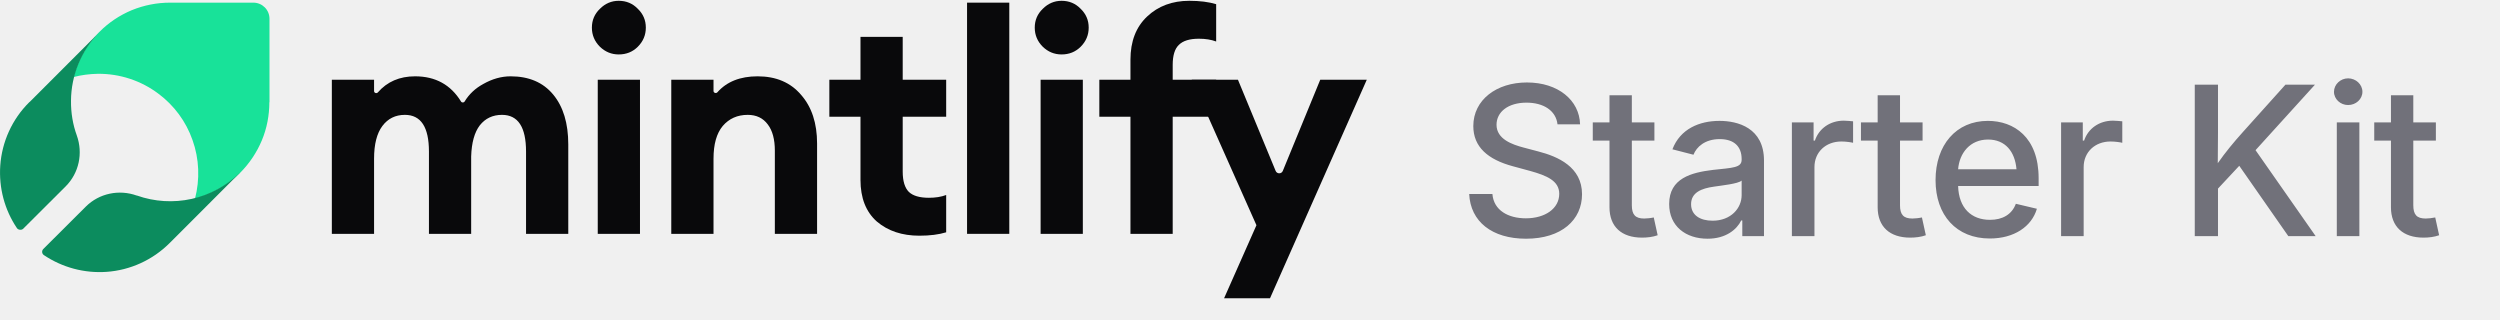
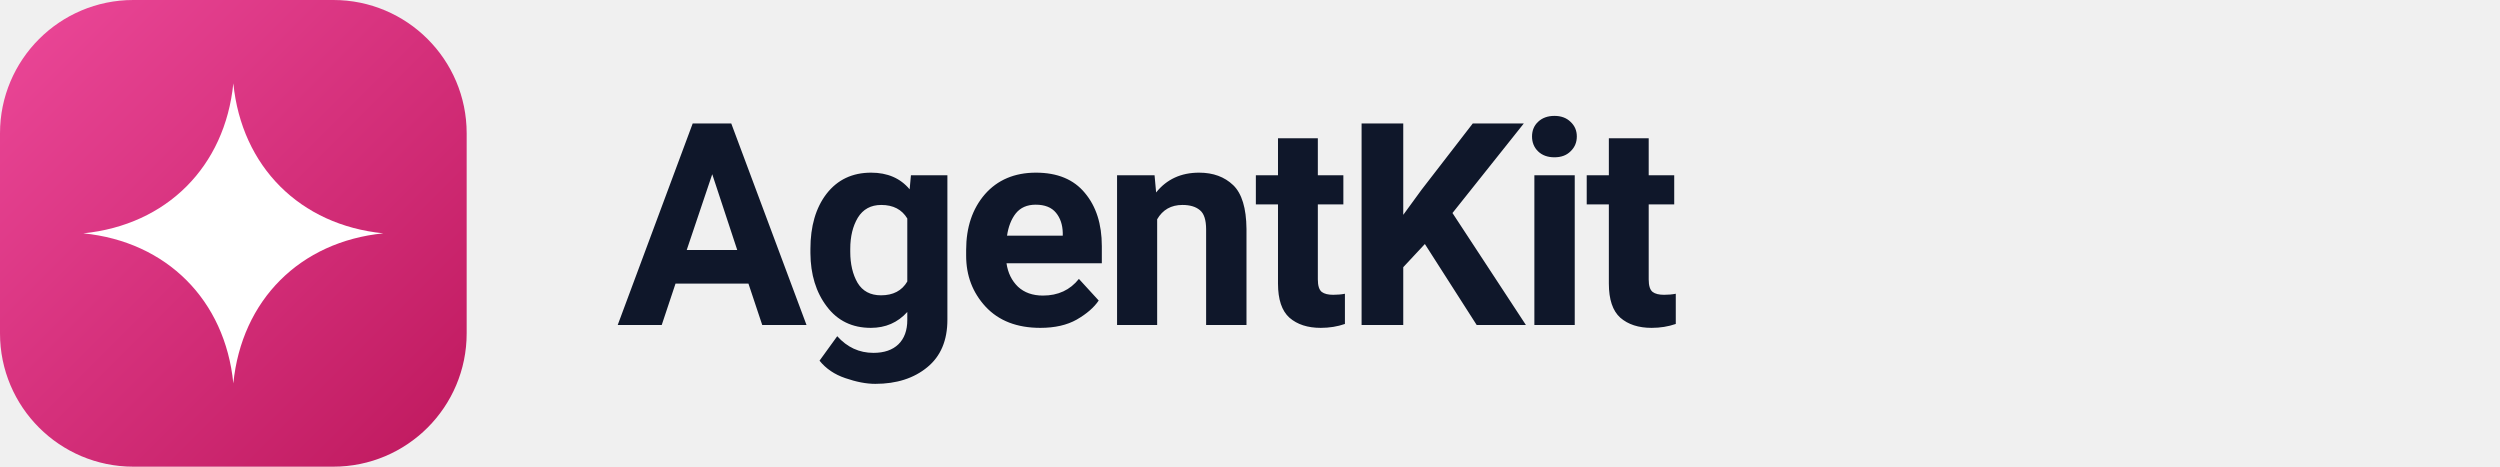
- <svg xmlns="http://www.w3.org/2000/svg" width="180" height="23" viewBox="0 0 180 23" fill="none">
-   <path d="M91.44 21.476H88.133L90.464 16.216L85.802 5.74H89.132L91.847 12.307C91.943 12.536 92.268 12.536 92.362 12.306L95.058 5.74H98.409L91.44 21.476Z" fill="#09090B" />
-   <path d="M81.393 16.837V8.403H79.152V5.74H81.393V4.297C81.393 2.98 81.792 1.944 82.592 1.19C83.391 0.435 84.404 0.058 85.633 0.058C86.387 0.058 87.031 0.139 87.564 0.302V2.988C87.208 2.854 86.794 2.788 86.32 2.788C85.655 2.788 85.174 2.936 84.878 3.232C84.582 3.513 84.434 3.994 84.434 4.674V5.74H87.564V8.403H84.434V16.837H81.393Z" fill="#09090B" />
-   <path d="M76.433 3.92C75.915 3.92 75.463 3.735 75.079 3.365C74.694 2.98 74.502 2.521 74.502 1.989C74.502 1.456 74.694 1.005 75.079 0.635C75.463 0.25 75.915 0.058 76.433 0.058C76.98 0.058 77.438 0.25 77.809 0.635C78.193 1.005 78.386 1.456 78.386 1.989C78.386 2.521 78.193 2.98 77.809 3.365C77.438 3.735 76.98 3.92 76.433 3.92ZM74.924 16.837V5.74H77.964V16.837H74.924Z" fill="#09090B" />
-   <path d="M69.628 16.837V0.191H72.669V16.837H69.628Z" fill="#09090B" />
-   <path d="M66.194 16.97C64.951 16.97 63.93 16.63 63.131 15.949C62.347 15.254 61.955 14.255 61.955 12.953V8.403H59.713V5.74H61.955V2.655H64.995V5.74H68.125V8.403H64.995V12.354C64.995 13.034 65.143 13.523 65.439 13.819C65.735 14.1 66.216 14.24 66.882 14.24C67.355 14.24 67.769 14.174 68.125 14.04V16.726C67.592 16.889 66.948 16.97 66.194 16.97Z" fill="#09090B" />
-   <path d="M48.332 16.837V5.74H51.373V6.551C51.373 6.688 51.559 6.748 51.65 6.646C52.328 5.879 53.293 5.495 54.546 5.495C55.878 5.495 56.921 5.939 57.676 6.827C58.445 7.7 58.83 8.869 58.83 10.334V16.837H55.789V10.844C55.789 10.03 55.619 9.402 55.279 8.958C54.939 8.499 54.458 8.27 53.836 8.27C53.096 8.27 52.497 8.536 52.038 9.069C51.594 9.601 51.373 10.386 51.373 11.421V16.837H48.332Z" fill="#09090B" />
-   <path d="M44.547 3.92C44.029 3.92 43.578 3.735 43.193 3.365C42.809 2.98 42.616 2.521 42.616 1.989C42.616 1.456 42.809 1.005 43.193 0.635C43.578 0.25 44.029 0.058 44.547 0.058C45.095 0.058 45.553 0.25 45.923 0.635C46.308 1.005 46.5 1.456 46.5 1.989C46.5 2.521 46.308 2.98 45.923 3.365C45.553 3.735 45.095 3.92 44.547 3.92ZM43.038 16.837V5.74H46.079V16.837H43.038Z" fill="#09090B" />
-   <path d="M37.875 16.837V10.911C37.875 9.15 37.298 8.27 36.144 8.27C35.478 8.27 34.945 8.521 34.546 9.024C34.161 9.527 33.954 10.275 33.924 11.266V16.837H30.884V10.911C30.884 9.15 30.306 8.27 29.152 8.27C28.472 8.27 27.932 8.536 27.532 9.069C27.133 9.601 26.933 10.386 26.933 11.421V16.837H23.892V5.74H26.933V6.559C26.933 6.695 27.116 6.755 27.206 6.652C27.878 5.881 28.771 5.495 29.885 5.495C31.349 5.495 32.452 6.1 33.193 7.309C33.252 7.404 33.395 7.403 33.454 7.307C33.774 6.78 34.219 6.361 34.79 6.05C35.441 5.68 36.099 5.495 36.765 5.495C38.082 5.495 39.103 5.932 39.828 6.805C40.553 7.678 40.916 8.876 40.916 10.4V16.837H37.875Z" fill="#09090B" />
-   <path d="M19.403 7.362V1.35C19.403 0.705 18.879 0.191 18.244 0.191H12.235C11.291 0.191 10.357 0.378 9.487 0.733C8.618 1.098 7.824 1.621 7.16 2.295L7.114 2.341C6.235 3.23 5.609 4.333 5.291 5.548C5.861 5.399 6.45 5.324 7.039 5.314C8.609 5.296 10.151 5.801 11.403 6.745C12.534 7.586 13.394 8.746 13.861 10.083C14.347 11.438 14.403 12.916 14.039 14.309C15.244 13.991 16.356 13.364 17.244 12.486L17.291 12.439C17.954 11.775 18.487 10.98 18.851 10.111C19.216 9.241 19.393 8.306 19.393 7.362H19.403Z" fill="#18E299" />
-   <path d="M5.112 7.26C5.121 5.416 5.857 3.646 7.151 2.324L2.151 7.326C2.133 7.344 2.114 7.354 2.095 7.372C0.876 8.583 0.14 10.204 0.019 11.918C-0.092 13.52 0.327 15.103 1.22 16.426C1.306 16.552 1.537 16.593 1.667 16.472L4.73 13.417C5.689 12.458 5.987 11.033 5.531 9.757C5.242 8.965 5.103 8.117 5.112 7.26Z" fill="#0C8C5E" />
-   <path d="M17.262 12.44C16.303 13.38 15.102 14.032 13.799 14.321C12.486 14.61 11.127 14.526 9.861 14.079C9.861 14.079 9.851 14.079 9.842 14.079C8.567 13.622 7.142 13.921 6.183 14.871L3.12 17.926C2.99 18.056 3.009 18.27 3.167 18.373C4.489 19.258 6.072 19.686 7.673 19.574C9.386 19.453 10.997 18.717 12.216 17.497L12.263 17.451L17.262 12.449V12.44Z" fill="#0C8C5E" />
-   <text x="105" y="17" font-family="Inter, ui-sans-serif, system-ui, -apple-system, sans-serif" font-size="15" font-weight="500" fill="#71717A" letter-spacing="-0.01em">Starter Kit</text>
+ <svg xmlns="http://www.w3.org/2000/svg" width="150" height="28" viewBox="0 0 150 28" fill="none">
+   <defs>
+     <linearGradient id="ak" x1="0" y1="0" x2="28" y2="28" gradientUnits="userSpaceOnUse">
+       <stop stop-color="#EC4899" />
+       <stop offset="1" stop-color="#BE185D" />
+     </linearGradient>
+   </defs>
+   <rect width="28" height="28" rx="8" fill="url(#ak)" />
+   <path d="M14 5C14.5 10 18 13.5 23 14C18 14.5 14.5 18 14 23C13.5 18 10 14.5 5 14C10 13.5 13.5 10 14 5Z" fill="#fff" />
+   <text x="37" y="19.5" font-family="ui-sans-serif, system-ui, -apple-system, 'Segoe UI', Roboto, Helvetica, Arial, sans-serif" font-size="17" font-weight="600" letter-spacing="-0.4" fill="#0F172A">AgentKit</text>
</svg>
